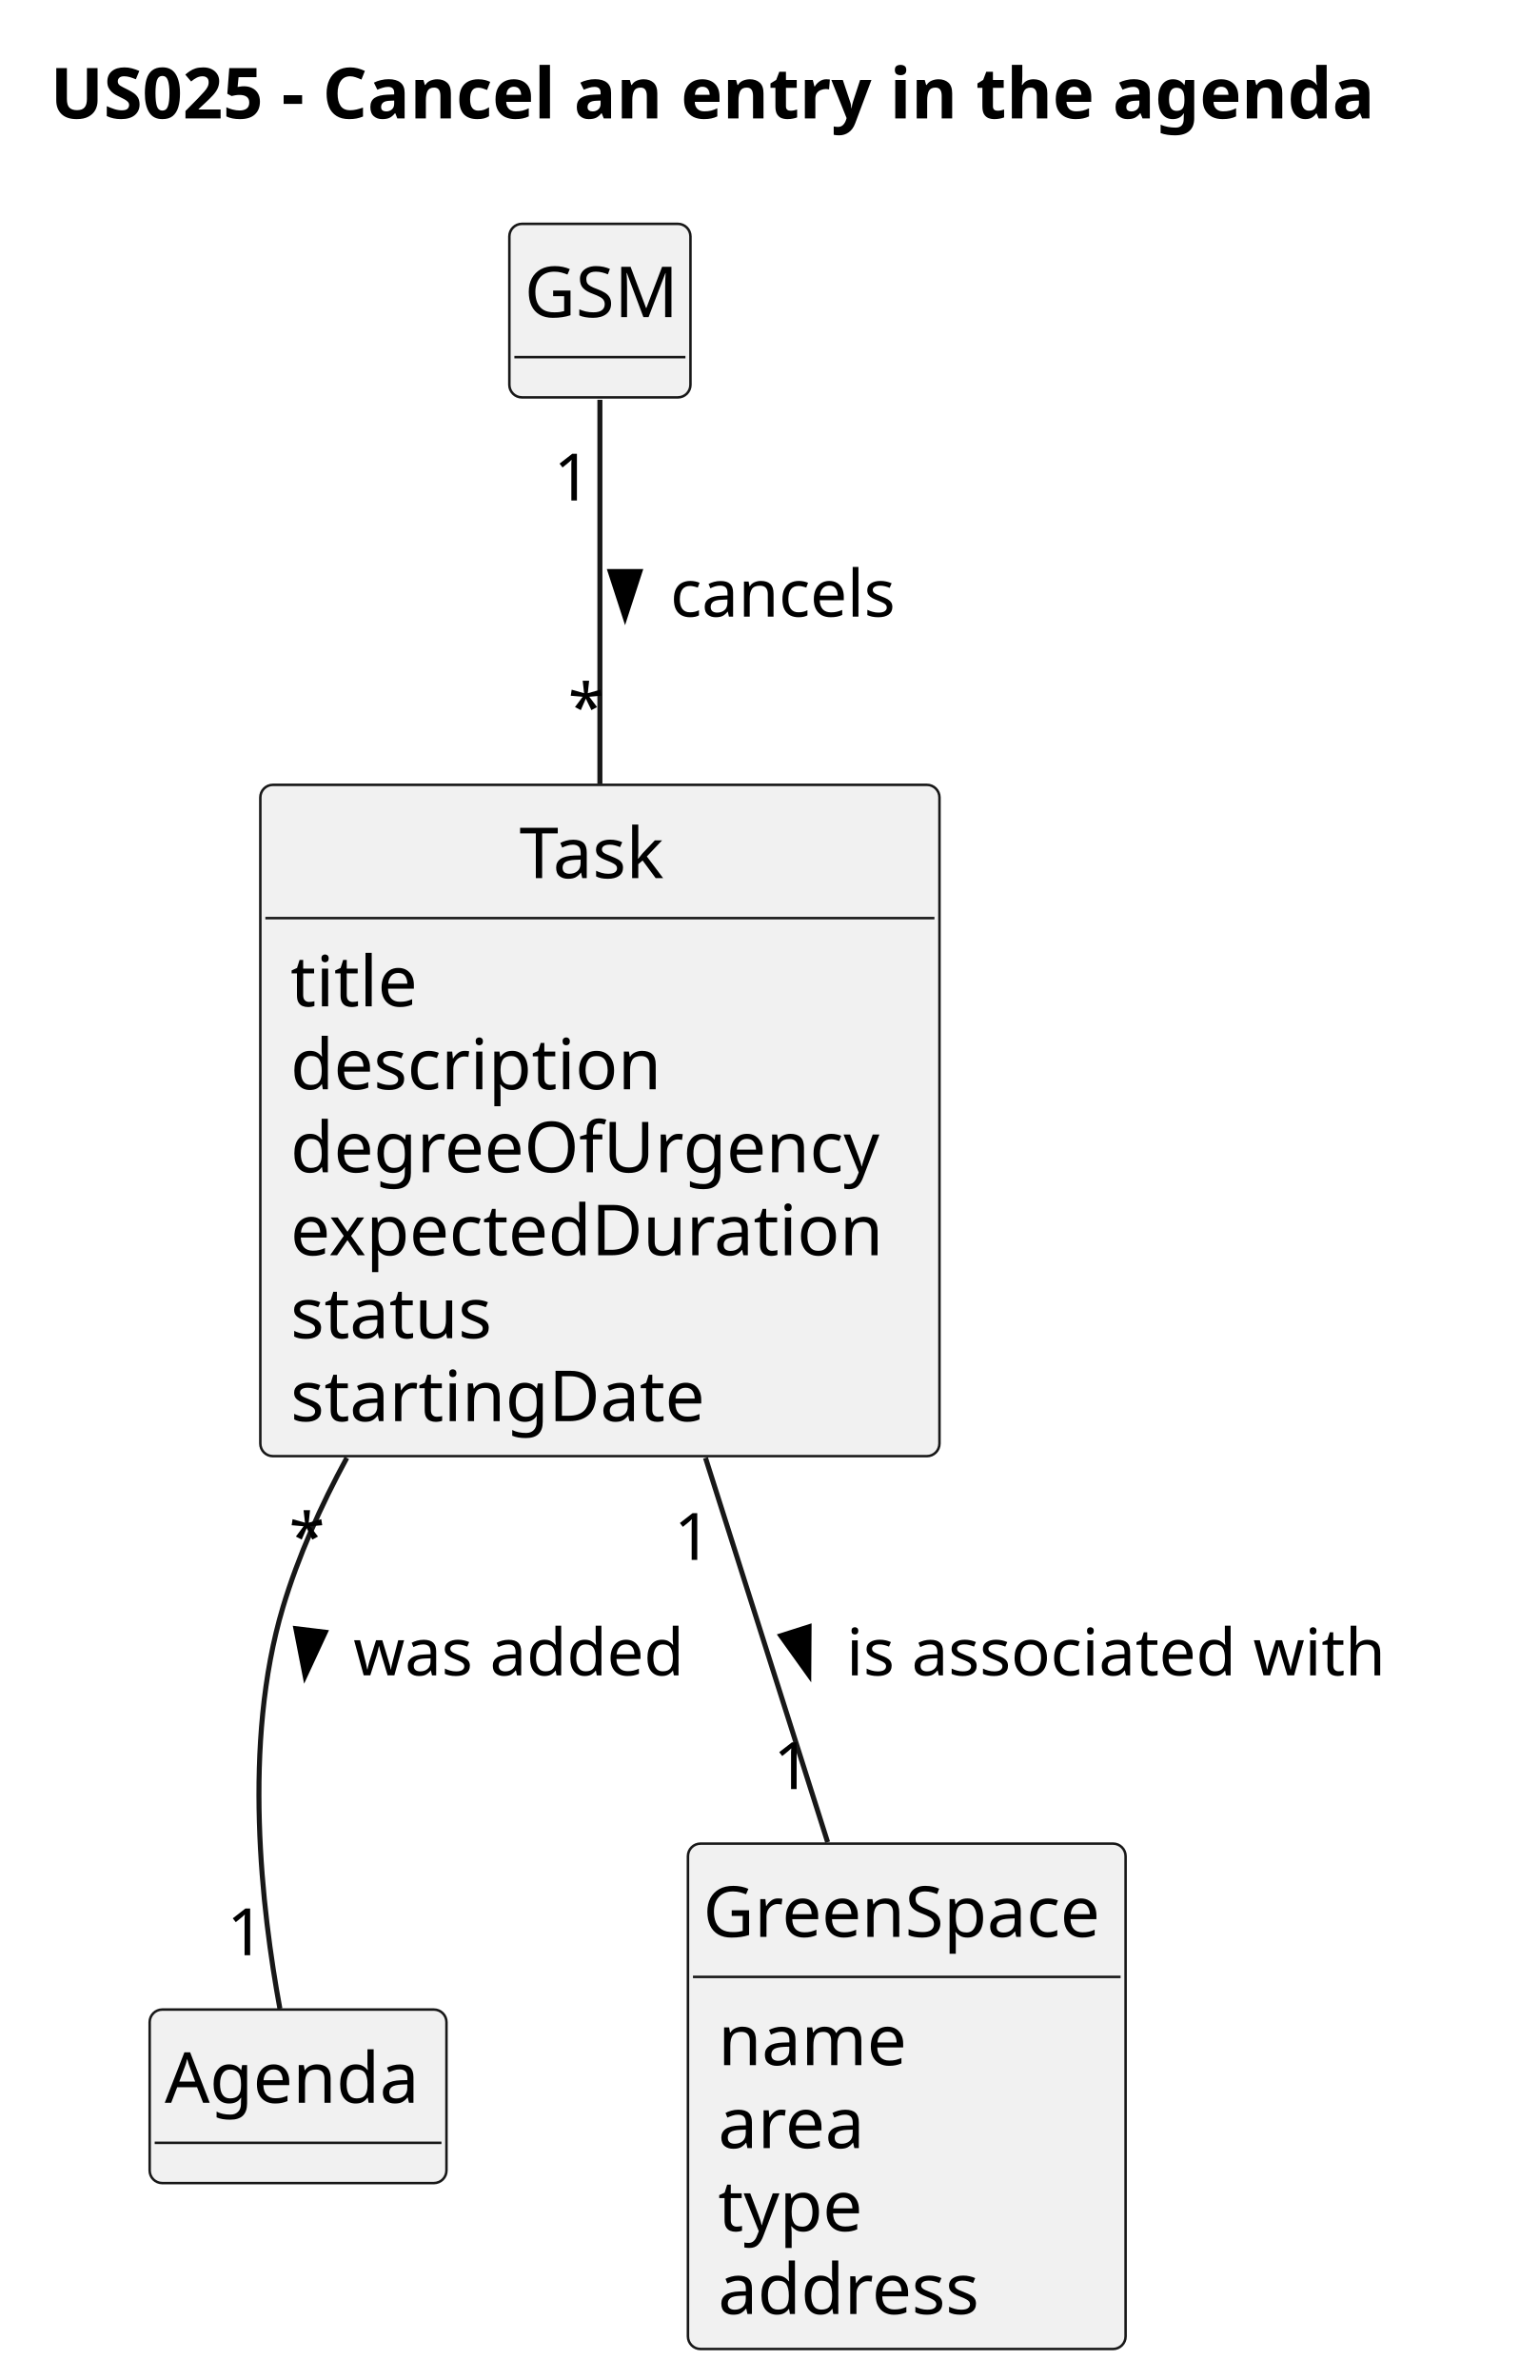
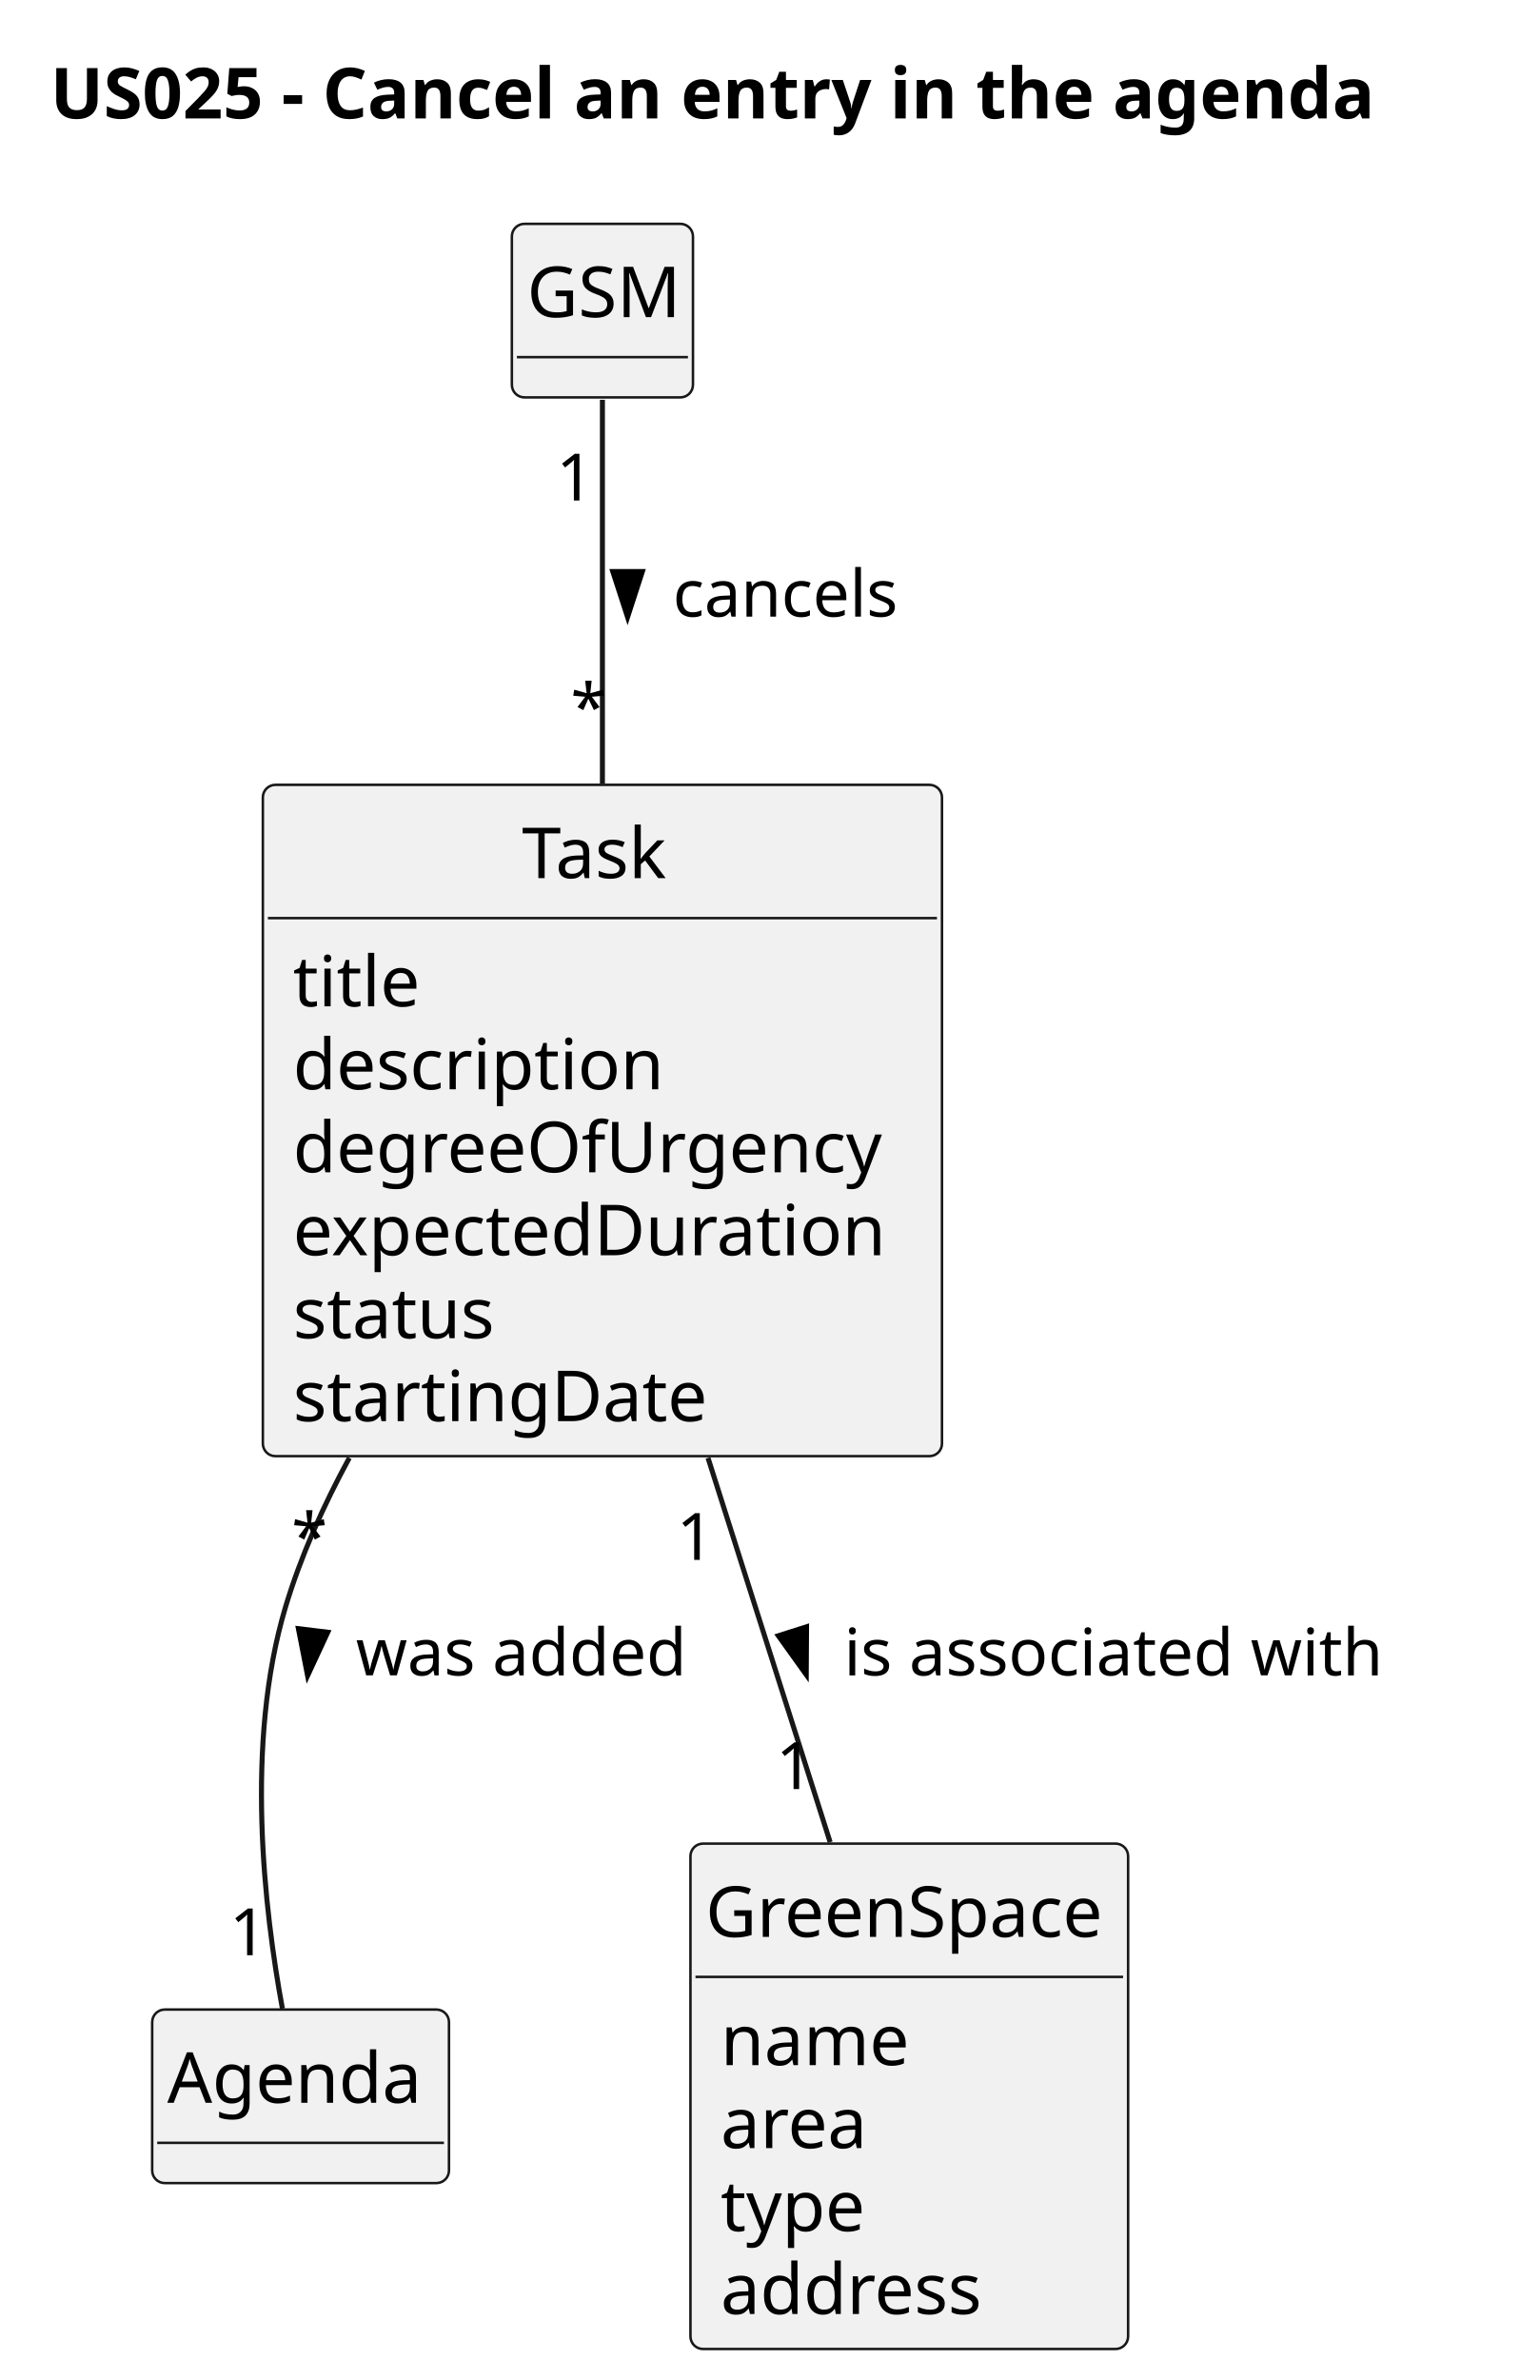
<svg xmlns="http://www.w3.org/2000/svg" contentStyleType="text/css" height="473px" preserveAspectRatio="none" style="width:306px;height:473px;background:#FFFFFF;" version="1.1" viewBox="0 0 306 473" width="306px" zoomAndPan="magnify">
  <defs />
  <g>
    <text fill="#000000" font-family="sans-serif" font-size="14" font-weight="bold" lengthAdjust="spacing" textLength="278" x="10" y="23.535">US025 - Cancel an entry in the agenda</text>
    <g id="elem_Agenda">
-       <rect codeLine="14" fill="#F1F1F1" height="34.488" id="Agenda" rx="2.5" ry="2.5" style="stroke:#181818;stroke-width:0.5;" width="59" x="29.75" y="399.378" />
-       <text fill="#000000" font-family="sans-serif" font-size="14" lengthAdjust="spacing" textLength="53" x="32.75" y="417.913">Agenda</text>
-       <line style="stroke:#181818;stroke-width:0.5;" x1="30.75" x2="87.75" y1="425.867" y2="425.867" />
+       <rect codeLine="14" fill="#F1F1F1" height="34.488" id="Agenda" rx="2.5" ry="2.5" style="stroke:#181818;stroke-width:0.5;" width="59" x="30.25" y="399.378" />
+       <text fill="#000000" font-family="sans-serif" font-size="14" lengthAdjust="spacing" textLength="53" x="33.25" y="417.913">Agenda</text>
+       <line style="stroke:#181818;stroke-width:0.5;" x1="31.25" x2="88.25" y1="425.867" y2="425.867" />
    </g>
    <g id="elem_Task">
-       <rect codeLine="17" fill="#F1F1F1" height="133.418" id="Task" rx="2.5" ry="2.5" style="stroke:#181818;stroke-width:0.5;" width="135" x="51.75" y="155.978" />
-       <text fill="#000000" font-family="sans-serif" font-size="14" lengthAdjust="spacing" textLength="32" x="103.25" y="174.513">Task</text>
-       <line style="stroke:#181818;stroke-width:0.5;" x1="52.75" x2="185.75" y1="182.467" y2="182.467" />
-       <text fill="#000000" font-family="sans-serif" font-size="14" lengthAdjust="spacing" textLength="26" x="57.75" y="200.002">title</text>
-       <text fill="#000000" font-family="sans-serif" font-size="14" lengthAdjust="spacing" textLength="77" x="57.75" y="216.49">description</text>
-       <text fill="#000000" font-family="sans-serif" font-size="14" lengthAdjust="spacing" textLength="120" x="57.75" y="232.978">degreeOfUrgency</text>
-       <text fill="#000000" font-family="sans-serif" font-size="14" lengthAdjust="spacing" textLength="123" x="57.75" y="249.467">expectedDuration</text>
-       <text fill="#000000" font-family="sans-serif" font-size="14" lengthAdjust="spacing" textLength="41" x="57.75" y="265.955">status</text>
-       <text fill="#000000" font-family="sans-serif" font-size="14" lengthAdjust="spacing" textLength="84" x="57.75" y="282.443">startingDate</text>
+       <rect codeLine="17" fill="#F1F1F1" height="133.418" id="Task" rx="2.5" ry="2.5" style="stroke:#181818;stroke-width:0.5;" width="135" x="52.25" y="155.978" />
+       <text fill="#000000" font-family="sans-serif" font-size="14" lengthAdjust="spacing" textLength="32" x="103.75" y="174.513">Task</text>
+       <line style="stroke:#181818;stroke-width:0.5;" x1="53.25" x2="186.25" y1="182.467" y2="182.467" />
+       <text fill="#000000" font-family="sans-serif" font-size="14" lengthAdjust="spacing" textLength="26" x="58.25" y="200.002">title</text>
+       <text fill="#000000" font-family="sans-serif" font-size="14" lengthAdjust="spacing" textLength="77" x="58.25" y="216.49">description</text>
+       <text fill="#000000" font-family="sans-serif" font-size="14" lengthAdjust="spacing" textLength="120" x="58.25" y="232.978">degreeOfUrgency</text>
+       <text fill="#000000" font-family="sans-serif" font-size="14" lengthAdjust="spacing" textLength="123" x="58.25" y="249.467">expectedDuration</text>
+       <text fill="#000000" font-family="sans-serif" font-size="14" lengthAdjust="spacing" textLength="41" x="58.25" y="265.955">status</text>
+       <text fill="#000000" font-family="sans-serif" font-size="14" lengthAdjust="spacing" textLength="84" x="58.25" y="282.443">startingDate</text>
    </g>
    <g id="elem_GSM">
-       <rect codeLine="26" fill="#F1F1F1" height="34.488" id="GSM" rx="2.5" ry="2.5" style="stroke:#181818;stroke-width:0.5;" width="36" x="101.25" y="44.488" />
-       <text fill="#000000" font-family="sans-serif" font-size="14" lengthAdjust="spacing" textLength="30" x="104.25" y="63.023">GSM</text>
-       <line style="stroke:#181818;stroke-width:0.5;" x1="102.25" x2="136.25" y1="70.977" y2="70.977" />
+       <rect codeLine="26" fill="#F1F1F1" height="34.488" id="GSM" rx="2.5" ry="2.5" style="stroke:#181818;stroke-width:0.5;" width="36" x="101.75" y="44.488" />
+       <text fill="#000000" font-family="sans-serif" font-size="14" lengthAdjust="spacing" textLength="30" x="104.75" y="63.023">GSM</text>
+       <line style="stroke:#181818;stroke-width:0.5;" x1="102.75" x2="136.75" y1="70.977" y2="70.977" />
    </g>
    <g id="elem_GreenSpace">
-       <rect codeLine="29" fill="#F1F1F1" height="100.441" id="GreenSpace" rx="2.5" ry="2.5" style="stroke:#181818;stroke-width:0.5;" width="87" x="136.75" y="366.398" />
-       <text fill="#000000" font-family="sans-serif" font-size="14" lengthAdjust="spacing" textLength="81" x="139.75" y="384.933">GreenSpace</text>
-       <line style="stroke:#181818;stroke-width:0.5;" x1="137.75" x2="222.75" y1="392.887" y2="392.887" />
-       <text fill="#000000" font-family="sans-serif" font-size="14" lengthAdjust="spacing" textLength="38" x="142.75" y="410.422">name</text>
-       <text fill="#000000" font-family="sans-serif" font-size="14" lengthAdjust="spacing" textLength="30" x="142.75" y="426.91">area</text>
-       <text fill="#000000" font-family="sans-serif" font-size="14" lengthAdjust="spacing" textLength="29" x="142.75" y="443.398">type</text>
-       <text fill="#000000" font-family="sans-serif" font-size="14" lengthAdjust="spacing" textLength="54" x="142.75" y="459.887">address</text>
+       <rect codeLine="29" fill="#F1F1F1" height="100.441" id="GreenSpace" rx="2.5" ry="2.5" style="stroke:#181818;stroke-width:0.5;" width="87" x="137.25" y="366.398" />
+       <text fill="#000000" font-family="sans-serif" font-size="14" lengthAdjust="spacing" textLength="81" x="140.25" y="384.933">GreenSpace</text>
+       <line style="stroke:#181818;stroke-width:0.5;" x1="138.25" x2="223.25" y1="392.887" y2="392.887" />
+       <text fill="#000000" font-family="sans-serif" font-size="14" lengthAdjust="spacing" textLength="38" x="143.25" y="410.422">name</text>
+       <text fill="#000000" font-family="sans-serif" font-size="14" lengthAdjust="spacing" textLength="30" x="143.25" y="426.91">area</text>
+       <text fill="#000000" font-family="sans-serif" font-size="14" lengthAdjust="spacing" textLength="29" x="143.25" y="443.398">type</text>
+       <text fill="#000000" font-family="sans-serif" font-size="14" lengthAdjust="spacing" textLength="54" x="143.25" y="459.887">address</text>
    </g>
    <g id="link_Task_Agenda">
-       <path codeLine="37" d="M68.94,289.738 C63.75,299.278 59.28,309.298 56.25,319.398 C48.14,346.458 52.05,379.718 55.64,399.208 " fill="none" id="Task-Agenda" style="stroke:#181818;stroke-width:1.0;" />
-       <polygon fill="#000000" points="60.647,333.017,64.655,324.392,58.82,323.683,60.647,333.017" style="stroke:#000000;stroke-width:1.0;" />
-       <text fill="#000000" font-family="sans-serif" font-size="13" lengthAdjust="spacing" textLength="66" x="70.25" y="332.967">was added</text>
-       <text fill="#000000" font-family="sans-serif" font-size="13" lengthAdjust="spacing" textLength="6" x="57.442" y="310.011">*</text>
-       <text fill="#000000" font-family="sans-serif" font-size="13" lengthAdjust="spacing" textLength="8" x="45.119" y="388.575">1</text>
+       <path codeLine="37" d="M69.44,289.738 C64.25,299.278 59.78,309.298 56.75,319.398 C48.64,346.458 52.55,379.718 56.14,399.208 " fill="none" id="Task-Agenda" style="stroke:#181818;stroke-width:1.0;" />
+       <polygon fill="#000000" points="61.147,333.017,65.155,324.392,59.32,323.683,61.147,333.017" style="stroke:#000000;stroke-width:1.0;" />
+       <text fill="#000000" font-family="sans-serif" font-size="13" lengthAdjust="spacing" textLength="66" x="70.75" y="332.967">was added</text>
+       <text fill="#000000" font-family="sans-serif" font-size="13" lengthAdjust="spacing" textLength="6" x="57.942" y="310.011">*</text>
+       <text fill="#000000" font-family="sans-serif" font-size="13" lengthAdjust="spacing" textLength="8" x="45.619" y="388.575">1</text>
    </g>
    <g id="link_Task_GreenSpace">
-       <path codeLine="38" d="M140.24,289.738 C148.2,314.788 157.12,342.858 164.52,366.118 " fill="none" id="Task-GreenSpace" style="stroke:#181818;stroke-width:1.0;" />
-       <polygon fill="#000000" points="160.765,332.819,160.825,323.308,155.224,325.089,160.765,332.819" style="stroke:#000000;stroke-width:1.0;" />
-       <text fill="#000000" font-family="sans-serif" font-size="13" lengthAdjust="spacing" textLength="113" x="168.25" y="332.967">is associated with</text>
-       <text fill="#000000" font-family="sans-serif" font-size="13" lengthAdjust="spacing" textLength="8" x="133.992" y="310.011">1</text>
-       <text fill="#000000" font-family="sans-serif" font-size="13" lengthAdjust="spacing" textLength="8" x="153.745" y="355.552">1</text>
+       <path codeLine="38" d="M140.74,289.738 C148.7,314.788 157.62,342.858 165.02,366.118 " fill="none" id="Task-GreenSpace" style="stroke:#181818;stroke-width:1.0;" />
+       <polygon fill="#000000" points="160.265,332.819,160.325,323.308,154.724,325.089,160.265,332.819" style="stroke:#000000;stroke-width:1.0;" />
+       <text fill="#000000" font-family="sans-serif" font-size="13" lengthAdjust="spacing" textLength="113" x="167.75" y="332.967">is associated with</text>
+       <text fill="#000000" font-family="sans-serif" font-size="13" lengthAdjust="spacing" textLength="8" x="134.492" y="310.011">1</text>
+       <text fill="#000000" font-family="sans-serif" font-size="13" lengthAdjust="spacing" textLength="8" x="154.245" y="355.552">1</text>
    </g>
    <g id="link_GSM_Task">
-       <path codeLine="39" d="M119.25,79.448 C119.25,97.618 119.25,127.818 119.25,155.718 " fill="none" id="GSM-Task" style="stroke:#181818;stroke-width:1.0;" />
-       <polygon fill="#000000" points="124.25,122.634,127.189,113.588,121.311,113.588,124.25,122.634" style="stroke:#000000;stroke-width:1.0;" />
-       <text fill="#000000" font-family="sans-serif" font-size="13" lengthAdjust="spacing" textLength="47" x="133.25" y="122.547">cancels</text>
-       <text fill="#000000" font-family="sans-serif" font-size="13" lengthAdjust="spacing" textLength="8" x="110.075" y="99.469">1</text>
-       <text fill="#000000" font-family="sans-serif" font-size="13" lengthAdjust="spacing" textLength="6" x="112.922" y="145.159">*</text>
+       <path codeLine="39" d="M119.75,79.448 C119.75,97.618 119.75,127.818 119.75,155.718 " fill="none" id="GSM-Task" style="stroke:#181818;stroke-width:1.0;" />
+       <polygon fill="#000000" points="124.75,122.634,127.689,113.588,121.811,113.588,124.75,122.634" style="stroke:#000000;stroke-width:1.0;" />
+       <text fill="#000000" font-family="sans-serif" font-size="13" lengthAdjust="spacing" textLength="47" x="133.75" y="122.547">cancels</text>
+       <text fill="#000000" font-family="sans-serif" font-size="13" lengthAdjust="spacing" textLength="8" x="110.575" y="99.469">1</text>
+       <text fill="#000000" font-family="sans-serif" font-size="13" lengthAdjust="spacing" textLength="6" x="113.422" y="145.159">*</text>
    </g>
  </g>
</svg>
